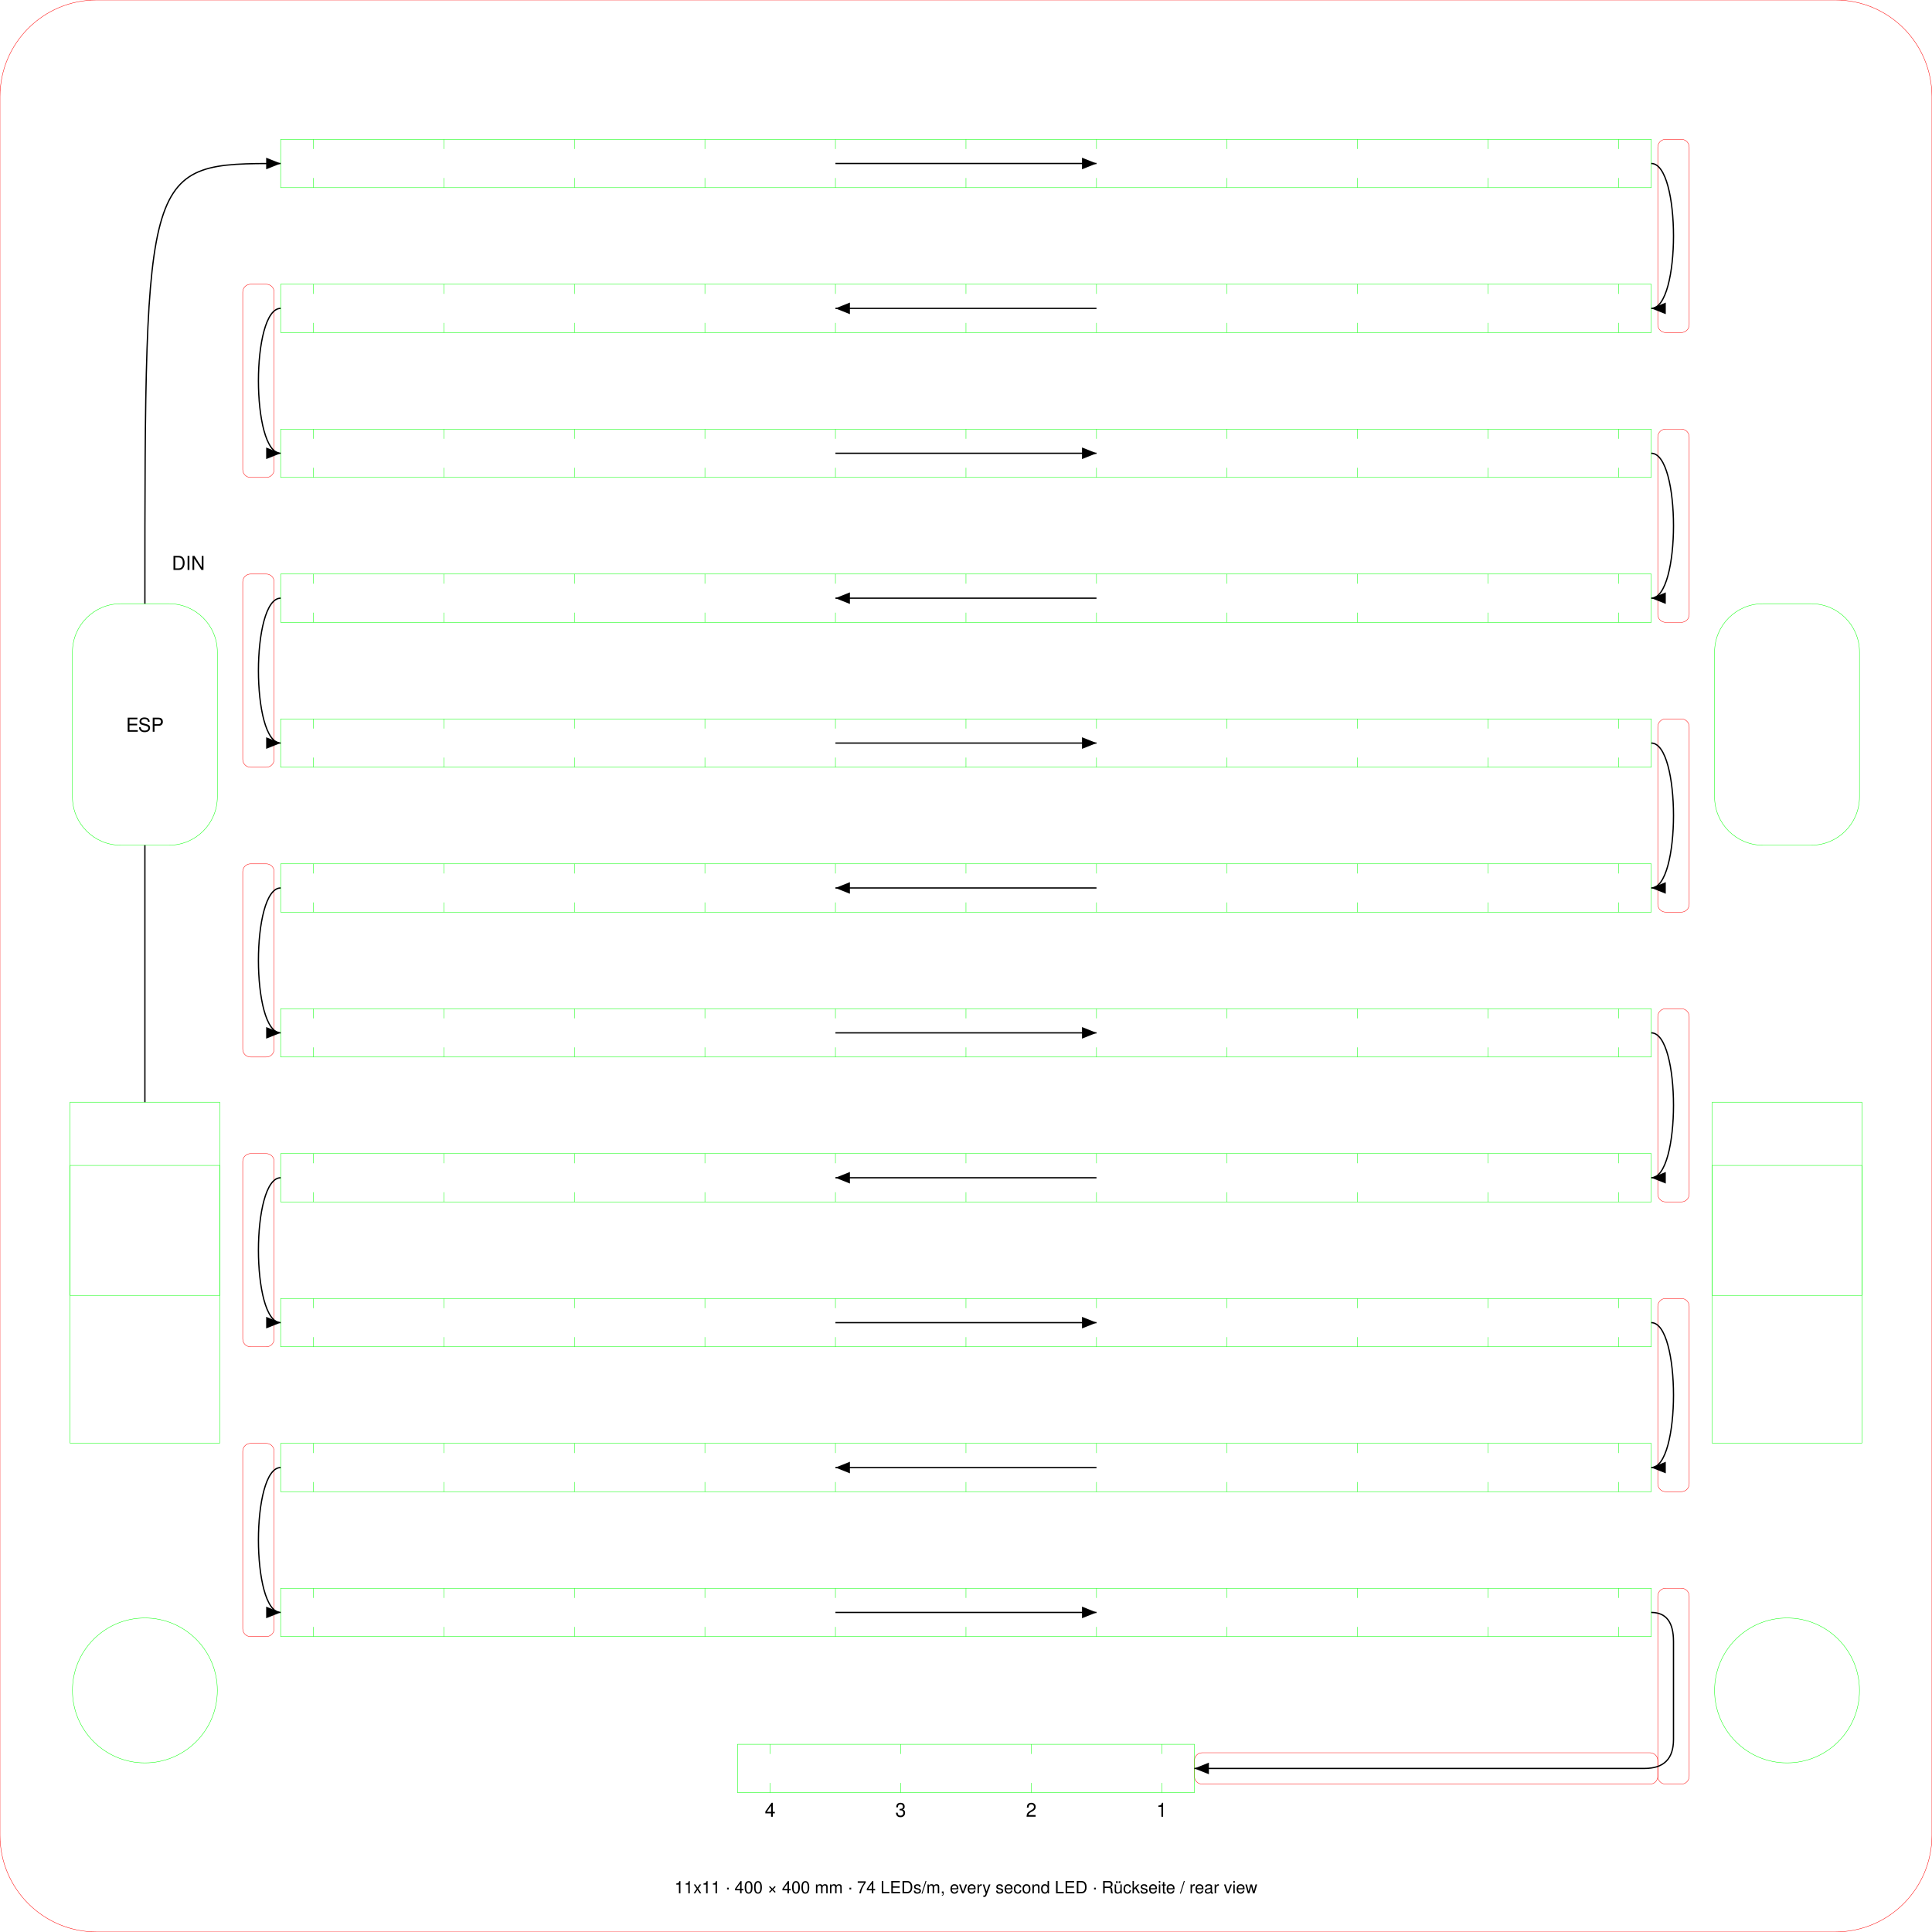
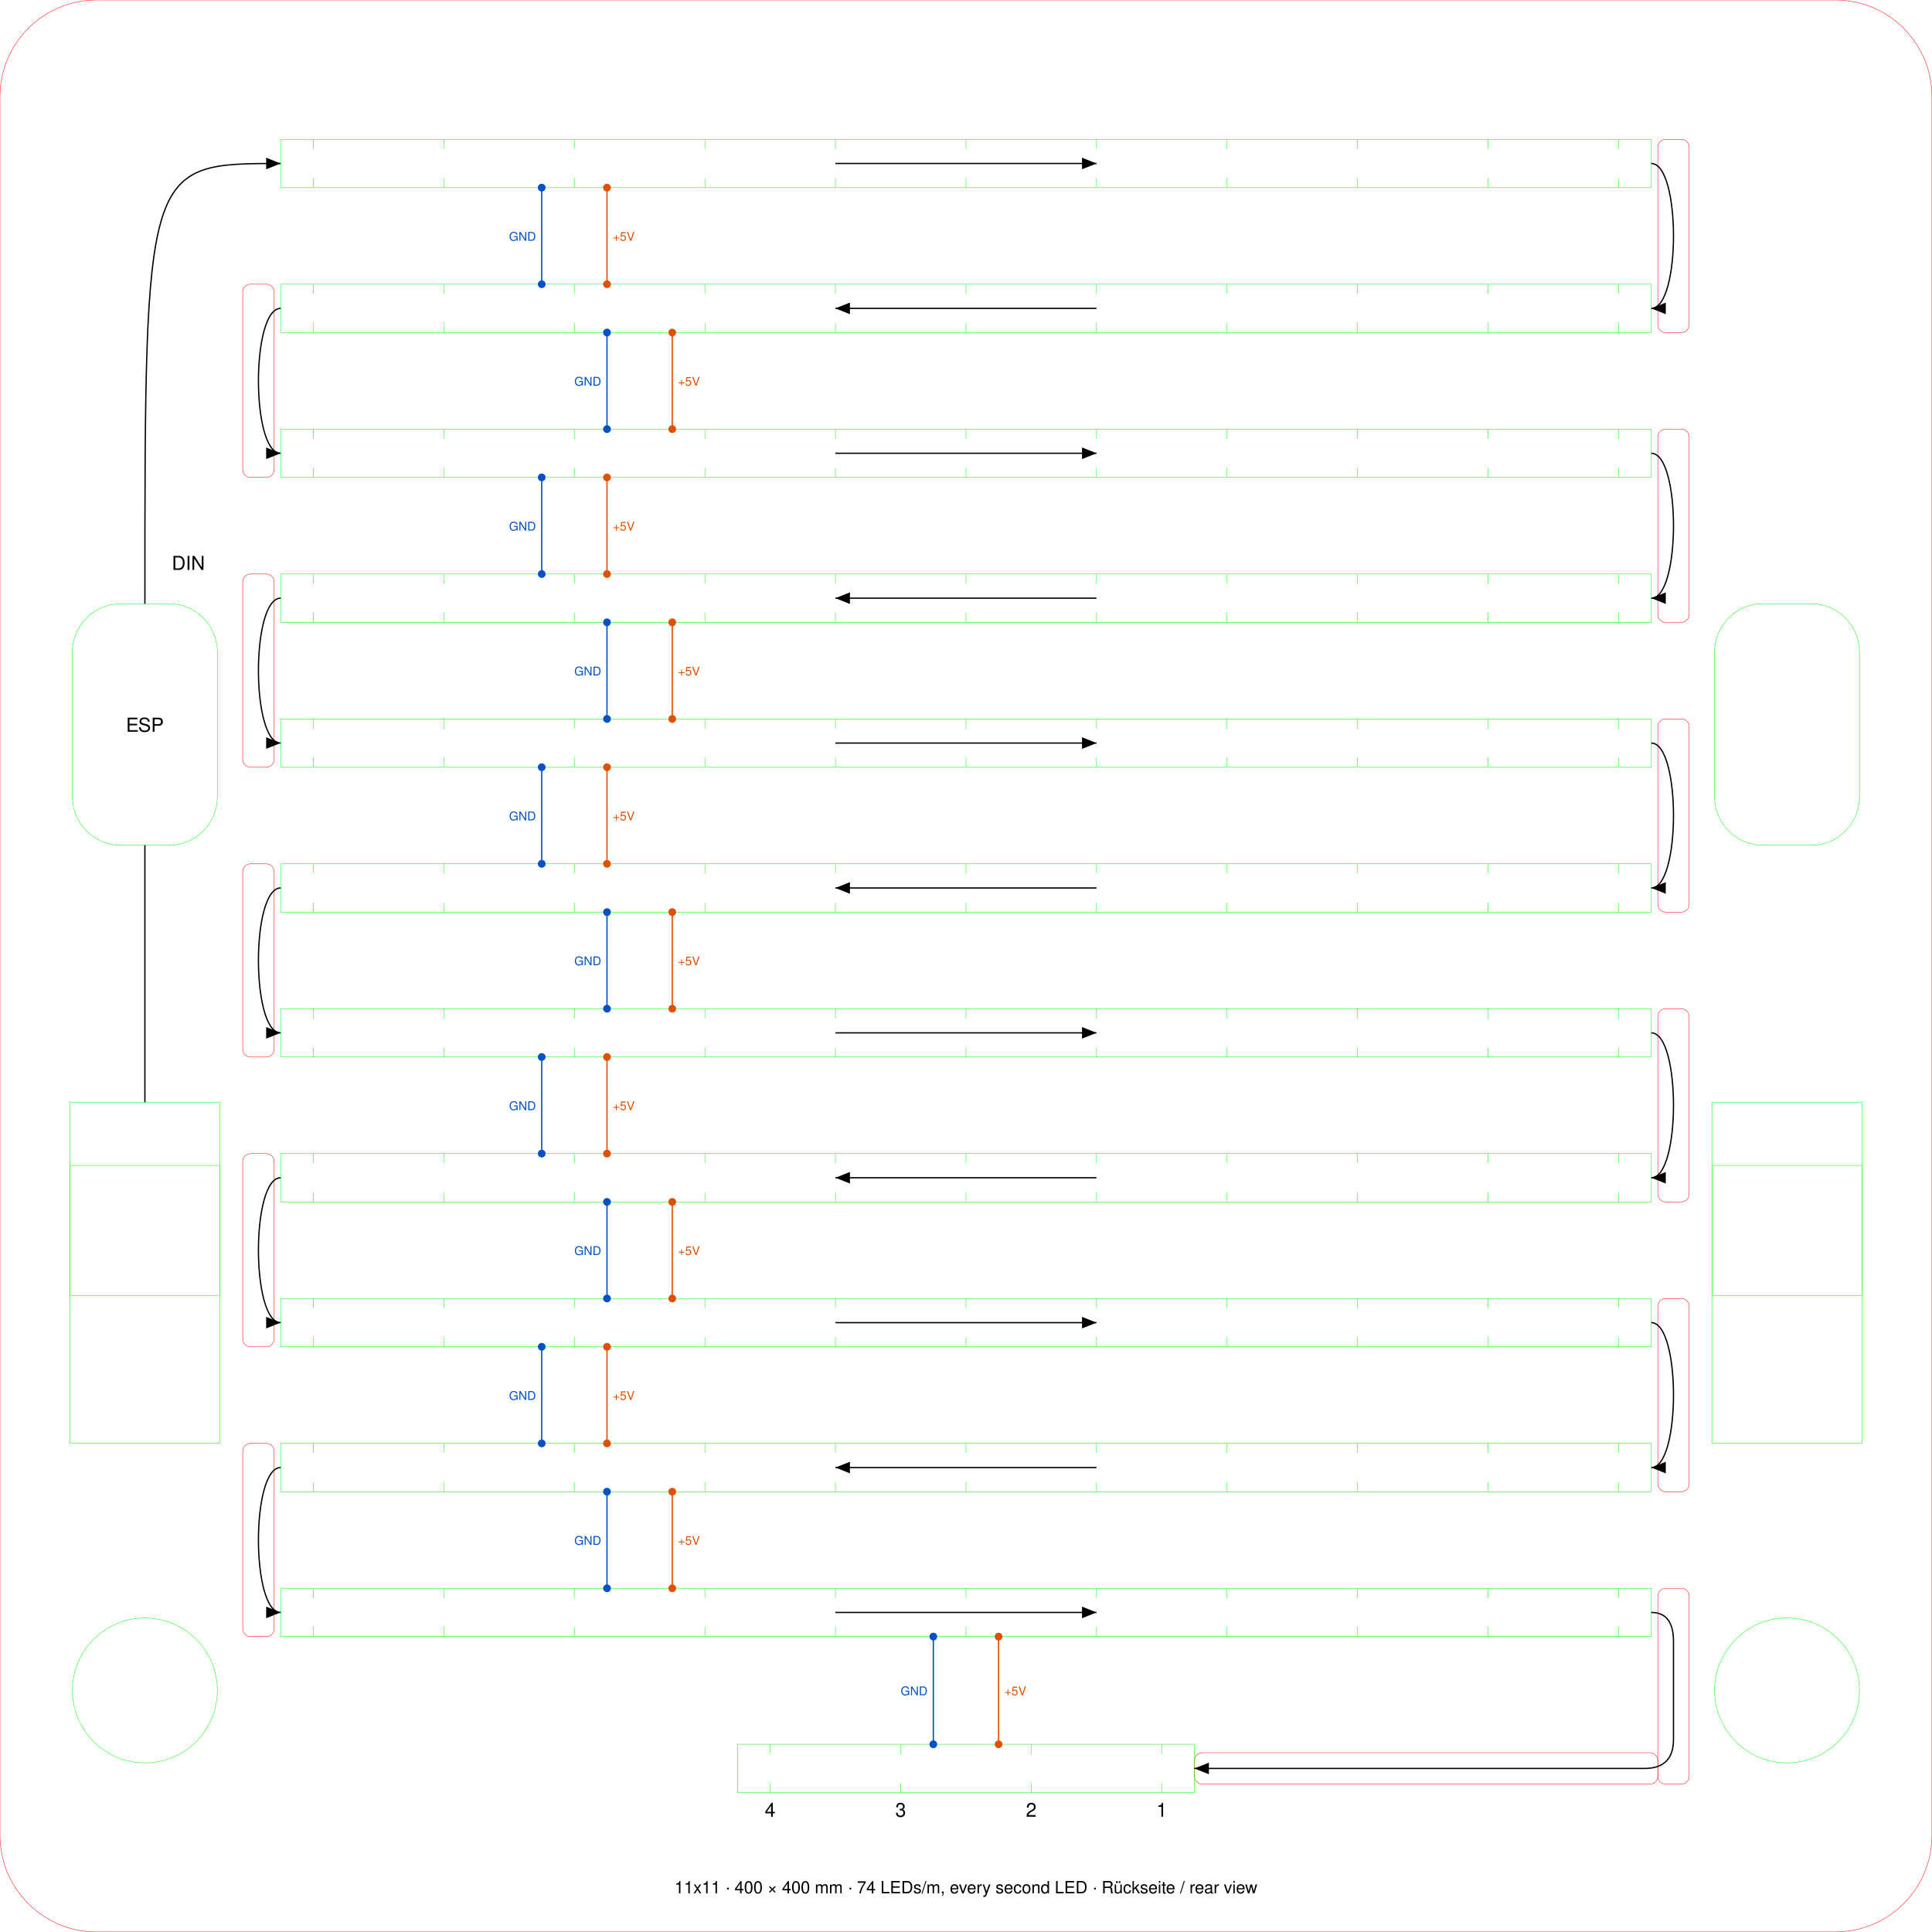
<svg xmlns="http://www.w3.org/2000/svg" version="1.1" width="400mm" height="400mm" viewBox="0 0 1133.9 1133.9">
  <style type="text/css">
	.cut{fill:none;stroke:#FF0000;stroke-width:0.236;}
	.mark{fill:none;stroke:#00FF00;stroke-width:0.236;}
	.arrow{fill:none;stroke:#000000;stroke-width:0.75;}
	.head{fill:#000000;}
	.label{font-family:'Helvetica';font-size:11.3px;text-anchor:middle;}
	.caption{font-family:'Helvetica';font-size:9.9px;text-anchor:middle;}
+ 	.gnd{fill:none;stroke:#0050C8;stroke-width:0.75;}
+ 	.vcc{fill:none;stroke:#E05000;stroke-width:0.75;}
+ 	.gnddot{fill:#0050C8;}
+ 	.vccdot{fill:#E05000;}
+ 	.gndlabel{fill:#0050C8;font-family:'Helvetica';font-size:7.1px;}
+ 	.vcclabel{fill:#E05000;font-family:'Helvetica';font-size:7.1px;}
</style>
  <g id="montage">
    <rect class="cut" x="0.00" y="0.00" width="1133.86" height="1133.86" rx="56.69" />
    <rect class="cut" x="972.97" y="81.78" width="18.43" height="113.39" rx="4.61" />
    <rect class="cut" x="142.46" y="166.82" width="18.43" height="113.39" rx="4.61" />
    <rect class="cut" x="972.97" y="251.86" width="18.43" height="113.39" rx="4.61" />
    <rect class="cut" x="142.46" y="336.90" width="18.43" height="113.39" rx="4.61" />
    <rect class="cut" x="972.97" y="421.94" width="18.43" height="113.39" rx="4.61" />
    <rect class="cut" x="142.46" y="506.98" width="18.43" height="113.39" rx="4.61" />
    <rect class="cut" x="972.97" y="592.02" width="18.43" height="113.39" rx="4.61" />
    <rect class="cut" x="142.46" y="677.06" width="18.43" height="113.39" rx="4.61" />
    <rect class="cut" x="972.97" y="762.09" width="18.43" height="113.39" rx="4.61" />
    <rect class="cut" x="142.46" y="847.13" width="18.43" height="113.39" rx="4.61" />
    <rect class="cut" x="972.97" y="932.17" width="18.43" height="114.94" rx="4.61" />
    <rect class="cut" x="701.00" y="1028.69" width="271.97" height="18.43" rx="4.61" />
    <rect class="mark" x="164.72" y="81.78" width="804.43" height="28.35" rx="0.00" />
    <line class="mark" x1="949.99" y1="81.78" x2="949.99" y2="87.45" />
    <line class="mark" x1="949.99" y1="110.13" x2="949.99" y2="104.46" />
    <line class="mark" x1="873.38" y1="81.78" x2="873.38" y2="87.45" />
    <line class="mark" x1="873.38" y1="110.13" x2="873.38" y2="104.46" />
    <line class="mark" x1="796.77" y1="81.78" x2="796.77" y2="87.45" />
    <line class="mark" x1="796.77" y1="110.13" x2="796.77" y2="104.46" />
    <line class="mark" x1="720.15" y1="81.78" x2="720.15" y2="87.45" />
    <line class="mark" x1="720.15" y1="110.13" x2="720.15" y2="104.46" />
    <line class="mark" x1="643.54" y1="81.78" x2="643.54" y2="87.45" />
    <line class="mark" x1="643.54" y1="110.13" x2="643.54" y2="104.46" />
    <line class="mark" x1="566.93" y1="81.78" x2="566.93" y2="87.45" />
    <line class="mark" x1="566.93" y1="110.13" x2="566.93" y2="104.46" />
    <line class="mark" x1="490.32" y1="81.78" x2="490.32" y2="87.45" />
    <line class="mark" x1="490.32" y1="110.13" x2="490.32" y2="104.46" />
    <line class="mark" x1="413.71" y1="81.78" x2="413.71" y2="87.45" />
    <line class="mark" x1="413.71" y1="110.13" x2="413.71" y2="104.46" />
    <line class="mark" x1="337.09" y1="81.78" x2="337.09" y2="87.45" />
    <line class="mark" x1="337.09" y1="110.13" x2="337.09" y2="104.46" />
    <line class="mark" x1="260.48" y1="81.78" x2="260.48" y2="87.45" />
    <line class="mark" x1="260.48" y1="110.13" x2="260.48" y2="104.46" />
    <line class="mark" x1="183.87" y1="81.78" x2="183.87" y2="87.45" />
    <line class="mark" x1="183.87" y1="110.13" x2="183.87" y2="104.46" />
    <rect class="mark" x="164.72" y="166.82" width="804.43" height="28.35" rx="0.00" />
    <line class="mark" x1="949.99" y1="166.82" x2="949.99" y2="172.49" />
    <line class="mark" x1="949.99" y1="195.17" x2="949.99" y2="189.50" />
    <line class="mark" x1="873.38" y1="166.82" x2="873.38" y2="172.49" />
    <line class="mark" x1="873.38" y1="195.17" x2="873.38" y2="189.50" />
    <line class="mark" x1="796.77" y1="166.82" x2="796.77" y2="172.49" />
    <line class="mark" x1="796.77" y1="195.17" x2="796.77" y2="189.50" />
    <line class="mark" x1="720.15" y1="166.82" x2="720.15" y2="172.49" />
    <line class="mark" x1="720.15" y1="195.17" x2="720.15" y2="189.50" />
    <line class="mark" x1="643.54" y1="166.82" x2="643.54" y2="172.49" />
    <line class="mark" x1="643.54" y1="195.17" x2="643.54" y2="189.50" />
    <line class="mark" x1="566.93" y1="166.82" x2="566.93" y2="172.49" />
    <line class="mark" x1="566.93" y1="195.17" x2="566.93" y2="189.50" />
    <line class="mark" x1="490.32" y1="166.82" x2="490.32" y2="172.49" />
    <line class="mark" x1="490.32" y1="195.17" x2="490.32" y2="189.50" />
    <line class="mark" x1="413.71" y1="166.82" x2="413.71" y2="172.49" />
    <line class="mark" x1="413.71" y1="195.17" x2="413.71" y2="189.50" />
    <line class="mark" x1="337.09" y1="166.82" x2="337.09" y2="172.49" />
    <line class="mark" x1="337.09" y1="195.17" x2="337.09" y2="189.50" />
    <line class="mark" x1="260.48" y1="166.82" x2="260.48" y2="172.49" />
    <line class="mark" x1="260.48" y1="195.17" x2="260.48" y2="189.50" />
    <line class="mark" x1="183.87" y1="166.82" x2="183.87" y2="172.49" />
    <line class="mark" x1="183.87" y1="195.17" x2="183.87" y2="189.50" />
    <rect class="mark" x="164.72" y="251.86" width="804.43" height="28.35" rx="0.00" />
    <line class="mark" x1="949.99" y1="251.86" x2="949.99" y2="257.53" />
    <line class="mark" x1="949.99" y1="280.20" x2="949.99" y2="274.54" />
    <line class="mark" x1="873.38" y1="251.86" x2="873.38" y2="257.53" />
    <line class="mark" x1="873.38" y1="280.20" x2="873.38" y2="274.54" />
    <line class="mark" x1="796.77" y1="251.86" x2="796.77" y2="257.53" />
    <line class="mark" x1="796.77" y1="280.20" x2="796.77" y2="274.54" />
    <line class="mark" x1="720.15" y1="251.86" x2="720.15" y2="257.53" />
    <line class="mark" x1="720.15" y1="280.20" x2="720.15" y2="274.54" />
    <line class="mark" x1="643.54" y1="251.86" x2="643.54" y2="257.53" />
    <line class="mark" x1="643.54" y1="280.20" x2="643.54" y2="274.54" />
    <line class="mark" x1="566.93" y1="251.86" x2="566.93" y2="257.53" />
    <line class="mark" x1="566.93" y1="280.20" x2="566.93" y2="274.54" />
    <line class="mark" x1="490.32" y1="251.86" x2="490.32" y2="257.53" />
    <line class="mark" x1="490.32" y1="280.20" x2="490.32" y2="274.54" />
    <line class="mark" x1="413.71" y1="251.86" x2="413.71" y2="257.53" />
    <line class="mark" x1="413.71" y1="280.20" x2="413.71" y2="274.54" />
    <line class="mark" x1="337.09" y1="251.86" x2="337.09" y2="257.53" />
    <line class="mark" x1="337.09" y1="280.20" x2="337.09" y2="274.54" />
    <line class="mark" x1="260.48" y1="251.86" x2="260.48" y2="257.53" />
    <line class="mark" x1="260.48" y1="280.20" x2="260.48" y2="274.54" />
    <line class="mark" x1="183.87" y1="251.86" x2="183.87" y2="257.53" />
    <line class="mark" x1="183.87" y1="280.20" x2="183.87" y2="274.54" />
    <rect class="mark" x="164.72" y="336.90" width="804.43" height="28.35" rx="0.00" />
    <line class="mark" x1="949.99" y1="336.90" x2="949.99" y2="342.57" />
    <line class="mark" x1="949.99" y1="365.24" x2="949.99" y2="359.57" />
    <line class="mark" x1="873.38" y1="336.90" x2="873.38" y2="342.57" />
    <line class="mark" x1="873.38" y1="365.24" x2="873.38" y2="359.57" />
    <line class="mark" x1="796.77" y1="336.90" x2="796.77" y2="342.57" />
    <line class="mark" x1="796.77" y1="365.24" x2="796.77" y2="359.57" />
    <line class="mark" x1="720.15" y1="336.90" x2="720.15" y2="342.57" />
    <line class="mark" x1="720.15" y1="365.24" x2="720.15" y2="359.57" />
    <line class="mark" x1="643.54" y1="336.90" x2="643.54" y2="342.57" />
    <line class="mark" x1="643.54" y1="365.24" x2="643.54" y2="359.57" />
    <line class="mark" x1="566.93" y1="336.90" x2="566.93" y2="342.57" />
    <line class="mark" x1="566.93" y1="365.24" x2="566.93" y2="359.57" />
    <line class="mark" x1="490.32" y1="336.90" x2="490.32" y2="342.57" />
    <line class="mark" x1="490.32" y1="365.24" x2="490.32" y2="359.57" />
    <line class="mark" x1="413.71" y1="336.90" x2="413.71" y2="342.57" />
    <line class="mark" x1="413.71" y1="365.24" x2="413.71" y2="359.57" />
    <line class="mark" x1="337.09" y1="336.90" x2="337.09" y2="342.57" />
    <line class="mark" x1="337.09" y1="365.24" x2="337.09" y2="359.57" />
    <line class="mark" x1="260.48" y1="336.90" x2="260.48" y2="342.57" />
    <line class="mark" x1="260.48" y1="365.24" x2="260.48" y2="359.57" />
    <line class="mark" x1="183.87" y1="336.90" x2="183.87" y2="342.57" />
    <line class="mark" x1="183.87" y1="365.24" x2="183.87" y2="359.57" />
    <rect class="mark" x="164.72" y="421.94" width="804.43" height="28.35" rx="0.00" />
    <line class="mark" x1="949.99" y1="421.94" x2="949.99" y2="427.61" />
    <line class="mark" x1="949.99" y1="450.28" x2="949.99" y2="444.61" />
    <line class="mark" x1="873.38" y1="421.94" x2="873.38" y2="427.61" />
    <line class="mark" x1="873.38" y1="450.28" x2="873.38" y2="444.61" />
    <line class="mark" x1="796.77" y1="421.94" x2="796.77" y2="427.61" />
    <line class="mark" x1="796.77" y1="450.28" x2="796.77" y2="444.61" />
    <line class="mark" x1="720.15" y1="421.94" x2="720.15" y2="427.61" />
    <line class="mark" x1="720.15" y1="450.28" x2="720.15" y2="444.61" />
    <line class="mark" x1="643.54" y1="421.94" x2="643.54" y2="427.61" />
    <line class="mark" x1="643.54" y1="450.28" x2="643.54" y2="444.61" />
    <line class="mark" x1="566.93" y1="421.94" x2="566.93" y2="427.61" />
    <line class="mark" x1="566.93" y1="450.28" x2="566.93" y2="444.61" />
    <line class="mark" x1="490.32" y1="421.94" x2="490.32" y2="427.61" />
    <line class="mark" x1="490.32" y1="450.28" x2="490.32" y2="444.61" />
    <line class="mark" x1="413.71" y1="421.94" x2="413.71" y2="427.61" />
    <line class="mark" x1="413.71" y1="450.28" x2="413.71" y2="444.61" />
    <line class="mark" x1="337.09" y1="421.94" x2="337.09" y2="427.61" />
    <line class="mark" x1="337.09" y1="450.28" x2="337.09" y2="444.61" />
    <line class="mark" x1="260.48" y1="421.94" x2="260.48" y2="427.61" />
    <line class="mark" x1="260.48" y1="450.28" x2="260.48" y2="444.61" />
    <line class="mark" x1="183.87" y1="421.94" x2="183.87" y2="427.61" />
    <line class="mark" x1="183.87" y1="450.28" x2="183.87" y2="444.61" />
    <rect class="mark" x="164.72" y="506.98" width="804.43" height="28.35" rx="0.00" />
    <line class="mark" x1="949.99" y1="506.98" x2="949.99" y2="512.65" />
    <line class="mark" x1="949.99" y1="535.32" x2="949.99" y2="529.65" />
    <line class="mark" x1="873.38" y1="506.98" x2="873.38" y2="512.65" />
    <line class="mark" x1="873.38" y1="535.32" x2="873.38" y2="529.65" />
    <line class="mark" x1="796.77" y1="506.98" x2="796.77" y2="512.65" />
    <line class="mark" x1="796.77" y1="535.32" x2="796.77" y2="529.65" />
    <line class="mark" x1="720.15" y1="506.98" x2="720.15" y2="512.65" />
    <line class="mark" x1="720.15" y1="535.32" x2="720.15" y2="529.65" />
    <line class="mark" x1="643.54" y1="506.98" x2="643.54" y2="512.65" />
    <line class="mark" x1="643.54" y1="535.32" x2="643.54" y2="529.65" />
    <line class="mark" x1="566.93" y1="506.98" x2="566.93" y2="512.65" />
    <line class="mark" x1="566.93" y1="535.32" x2="566.93" y2="529.65" />
    <line class="mark" x1="490.32" y1="506.98" x2="490.32" y2="512.65" />
    <line class="mark" x1="490.32" y1="535.32" x2="490.32" y2="529.65" />
    <line class="mark" x1="413.71" y1="506.98" x2="413.71" y2="512.65" />
    <line class="mark" x1="413.71" y1="535.32" x2="413.71" y2="529.65" />
    <line class="mark" x1="337.09" y1="506.98" x2="337.09" y2="512.65" />
    <line class="mark" x1="337.09" y1="535.32" x2="337.09" y2="529.65" />
    <line class="mark" x1="260.48" y1="506.98" x2="260.48" y2="512.65" />
    <line class="mark" x1="260.48" y1="535.32" x2="260.48" y2="529.65" />
    <line class="mark" x1="183.87" y1="506.98" x2="183.87" y2="512.65" />
    <line class="mark" x1="183.87" y1="535.32" x2="183.87" y2="529.65" />
    <rect class="mark" x="164.72" y="592.02" width="804.43" height="28.35" rx="0.00" />
    <line class="mark" x1="949.99" y1="592.02" x2="949.99" y2="597.69" />
    <line class="mark" x1="949.99" y1="620.36" x2="949.99" y2="614.69" />
    <line class="mark" x1="873.38" y1="592.02" x2="873.38" y2="597.69" />
    <line class="mark" x1="873.38" y1="620.36" x2="873.38" y2="614.69" />
    <line class="mark" x1="796.77" y1="592.02" x2="796.77" y2="597.69" />
    <line class="mark" x1="796.77" y1="620.36" x2="796.77" y2="614.69" />
    <line class="mark" x1="720.15" y1="592.02" x2="720.15" y2="597.69" />
    <line class="mark" x1="720.15" y1="620.36" x2="720.15" y2="614.69" />
    <line class="mark" x1="643.54" y1="592.02" x2="643.54" y2="597.69" />
    <line class="mark" x1="643.54" y1="620.36" x2="643.54" y2="614.69" />
    <line class="mark" x1="566.93" y1="592.02" x2="566.93" y2="597.69" />
    <line class="mark" x1="566.93" y1="620.36" x2="566.93" y2="614.69" />
    <line class="mark" x1="490.32" y1="592.02" x2="490.32" y2="597.69" />
    <line class="mark" x1="490.32" y1="620.36" x2="490.32" y2="614.69" />
    <line class="mark" x1="413.71" y1="592.02" x2="413.71" y2="597.69" />
    <line class="mark" x1="413.71" y1="620.36" x2="413.71" y2="614.69" />
    <line class="mark" x1="337.09" y1="592.02" x2="337.09" y2="597.69" />
    <line class="mark" x1="337.09" y1="620.36" x2="337.09" y2="614.69" />
    <line class="mark" x1="260.48" y1="592.02" x2="260.48" y2="597.69" />
    <line class="mark" x1="260.48" y1="620.36" x2="260.48" y2="614.69" />
    <line class="mark" x1="183.87" y1="592.02" x2="183.87" y2="597.69" />
    <line class="mark" x1="183.87" y1="620.36" x2="183.87" y2="614.69" />
    <rect class="mark" x="164.72" y="677.06" width="804.43" height="28.35" rx="0.00" />
    <line class="mark" x1="949.99" y1="677.06" x2="949.99" y2="682.72" />
    <line class="mark" x1="949.99" y1="705.40" x2="949.99" y2="699.73" />
    <line class="mark" x1="873.38" y1="677.06" x2="873.38" y2="682.72" />
    <line class="mark" x1="873.38" y1="705.40" x2="873.38" y2="699.73" />
    <line class="mark" x1="796.77" y1="677.06" x2="796.77" y2="682.72" />
    <line class="mark" x1="796.77" y1="705.40" x2="796.77" y2="699.73" />
    <line class="mark" x1="720.15" y1="677.06" x2="720.15" y2="682.72" />
    <line class="mark" x1="720.15" y1="705.40" x2="720.15" y2="699.73" />
    <line class="mark" x1="643.54" y1="677.06" x2="643.54" y2="682.72" />
    <line class="mark" x1="643.54" y1="705.40" x2="643.54" y2="699.73" />
    <line class="mark" x1="566.93" y1="677.06" x2="566.93" y2="682.72" />
    <line class="mark" x1="566.93" y1="705.40" x2="566.93" y2="699.73" />
    <line class="mark" x1="490.32" y1="677.06" x2="490.32" y2="682.72" />
    <line class="mark" x1="490.32" y1="705.40" x2="490.32" y2="699.73" />
    <line class="mark" x1="413.71" y1="677.06" x2="413.71" y2="682.72" />
    <line class="mark" x1="413.71" y1="705.40" x2="413.71" y2="699.73" />
    <line class="mark" x1="337.09" y1="677.06" x2="337.09" y2="682.72" />
    <line class="mark" x1="337.09" y1="705.40" x2="337.09" y2="699.73" />
    <line class="mark" x1="260.48" y1="677.06" x2="260.48" y2="682.72" />
    <line class="mark" x1="260.48" y1="705.40" x2="260.48" y2="699.73" />
    <line class="mark" x1="183.87" y1="677.06" x2="183.87" y2="682.72" />
    <line class="mark" x1="183.87" y1="705.40" x2="183.87" y2="699.73" />
    <rect class="mark" x="164.72" y="762.09" width="804.43" height="28.35" rx="0.00" />
    <line class="mark" x1="949.99" y1="762.09" x2="949.99" y2="767.76" />
    <line class="mark" x1="949.99" y1="790.44" x2="949.99" y2="784.77" />
    <line class="mark" x1="873.38" y1="762.09" x2="873.38" y2="767.76" />
    <line class="mark" x1="873.38" y1="790.44" x2="873.38" y2="784.77" />
    <line class="mark" x1="796.77" y1="762.09" x2="796.77" y2="767.76" />
    <line class="mark" x1="796.77" y1="790.44" x2="796.77" y2="784.77" />
    <line class="mark" x1="720.15" y1="762.09" x2="720.15" y2="767.76" />
    <line class="mark" x1="720.15" y1="790.44" x2="720.15" y2="784.77" />
    <line class="mark" x1="643.54" y1="762.09" x2="643.54" y2="767.76" />
    <line class="mark" x1="643.54" y1="790.44" x2="643.54" y2="784.77" />
    <line class="mark" x1="566.93" y1="762.09" x2="566.93" y2="767.76" />
    <line class="mark" x1="566.93" y1="790.44" x2="566.93" y2="784.77" />
    <line class="mark" x1="490.32" y1="762.09" x2="490.32" y2="767.76" />
    <line class="mark" x1="490.32" y1="790.44" x2="490.32" y2="784.77" />
    <line class="mark" x1="413.71" y1="762.09" x2="413.71" y2="767.76" />
    <line class="mark" x1="413.71" y1="790.44" x2="413.71" y2="784.77" />
    <line class="mark" x1="337.09" y1="762.09" x2="337.09" y2="767.76" />
    <line class="mark" x1="337.09" y1="790.44" x2="337.09" y2="784.77" />
    <line class="mark" x1="260.48" y1="762.09" x2="260.48" y2="767.76" />
    <line class="mark" x1="260.48" y1="790.44" x2="260.48" y2="784.77" />
    <line class="mark" x1="183.87" y1="762.09" x2="183.87" y2="767.76" />
    <line class="mark" x1="183.87" y1="790.44" x2="183.87" y2="784.77" />
    <rect class="mark" x="164.72" y="847.13" width="804.43" height="28.35" rx="0.00" />
    <line class="mark" x1="949.99" y1="847.13" x2="949.99" y2="852.80" />
    <line class="mark" x1="949.99" y1="875.48" x2="949.99" y2="869.81" />
    <line class="mark" x1="873.38" y1="847.13" x2="873.38" y2="852.80" />
    <line class="mark" x1="873.38" y1="875.48" x2="873.38" y2="869.81" />
    <line class="mark" x1="796.77" y1="847.13" x2="796.77" y2="852.80" />
    <line class="mark" x1="796.77" y1="875.48" x2="796.77" y2="869.81" />
    <line class="mark" x1="720.15" y1="847.13" x2="720.15" y2="852.80" />
    <line class="mark" x1="720.15" y1="875.48" x2="720.15" y2="869.81" />
    <line class="mark" x1="643.54" y1="847.13" x2="643.54" y2="852.80" />
    <line class="mark" x1="643.54" y1="875.48" x2="643.54" y2="869.81" />
    <line class="mark" x1="566.93" y1="847.13" x2="566.93" y2="852.80" />
    <line class="mark" x1="566.93" y1="875.48" x2="566.93" y2="869.81" />
    <line class="mark" x1="490.32" y1="847.13" x2="490.32" y2="852.80" />
    <line class="mark" x1="490.32" y1="875.48" x2="490.32" y2="869.81" />
    <line class="mark" x1="413.71" y1="847.13" x2="413.71" y2="852.80" />
    <line class="mark" x1="413.71" y1="875.48" x2="413.71" y2="869.81" />
    <line class="mark" x1="337.09" y1="847.13" x2="337.09" y2="852.80" />
    <line class="mark" x1="337.09" y1="875.48" x2="337.09" y2="869.81" />
    <line class="mark" x1="260.48" y1="847.13" x2="260.48" y2="852.80" />
    <line class="mark" x1="260.48" y1="875.48" x2="260.48" y2="869.81" />
    <line class="mark" x1="183.87" y1="847.13" x2="183.87" y2="852.80" />
    <line class="mark" x1="183.87" y1="875.48" x2="183.87" y2="869.81" />
    <rect class="mark" x="164.72" y="932.17" width="804.43" height="28.35" rx="0.00" />
    <line class="mark" x1="949.99" y1="932.17" x2="949.99" y2="937.84" />
    <line class="mark" x1="949.99" y1="960.52" x2="949.99" y2="954.85" />
    <line class="mark" x1="873.38" y1="932.17" x2="873.38" y2="937.84" />
    <line class="mark" x1="873.38" y1="960.52" x2="873.38" y2="954.85" />
    <line class="mark" x1="796.77" y1="932.17" x2="796.77" y2="937.84" />
    <line class="mark" x1="796.77" y1="960.52" x2="796.77" y2="954.85" />
    <line class="mark" x1="720.15" y1="932.17" x2="720.15" y2="937.84" />
    <line class="mark" x1="720.15" y1="960.52" x2="720.15" y2="954.85" />
    <line class="mark" x1="643.54" y1="932.17" x2="643.54" y2="937.84" />
    <line class="mark" x1="643.54" y1="960.52" x2="643.54" y2="954.85" />
    <line class="mark" x1="566.93" y1="932.17" x2="566.93" y2="937.84" />
    <line class="mark" x1="566.93" y1="960.52" x2="566.93" y2="954.85" />
    <line class="mark" x1="490.32" y1="932.17" x2="490.32" y2="937.84" />
    <line class="mark" x1="490.32" y1="960.52" x2="490.32" y2="954.85" />
    <line class="mark" x1="413.71" y1="932.17" x2="413.71" y2="937.84" />
    <line class="mark" x1="413.71" y1="960.52" x2="413.71" y2="954.85" />
    <line class="mark" x1="337.09" y1="932.17" x2="337.09" y2="937.84" />
    <line class="mark" x1="337.09" y1="960.52" x2="337.09" y2="954.85" />
    <line class="mark" x1="260.48" y1="932.17" x2="260.48" y2="937.84" />
    <line class="mark" x1="260.48" y1="960.52" x2="260.48" y2="954.85" />
    <line class="mark" x1="183.87" y1="932.17" x2="183.87" y2="937.84" />
    <line class="mark" x1="183.87" y1="960.52" x2="183.87" y2="954.85" />
    <rect class="mark" x="432.86" y="1023.73" width="268.14" height="28.35" rx="0.00" />
    <line class="mark" x1="681.85" y1="1023.73" x2="681.85" y2="1029.40" />
    <line class="mark" x1="681.85" y1="1052.08" x2="681.85" y2="1046.41" />
    <line class="mark" x1="605.24" y1="1023.73" x2="605.24" y2="1029.40" />
    <line class="mark" x1="605.24" y1="1052.08" x2="605.24" y2="1046.41" />
    <line class="mark" x1="528.62" y1="1023.73" x2="528.62" y2="1029.40" />
    <line class="mark" x1="528.62" y1="1052.08" x2="528.62" y2="1046.41" />
    <line class="mark" x1="452.01" y1="1023.73" x2="452.01" y2="1029.40" />
    <line class="mark" x1="452.01" y1="1052.08" x2="452.01" y2="1046.41" />
    <rect class="mark" x="1006.30" y="354.33" width="85.04" height="141.73" rx="28.35" />
    <rect class="mark" x="1004.88" y="646.87" width="87.87" height="113.39" rx="0.00" />
    <rect class="mark" x="1004.88" y="684.00" width="87.87" height="162.99" rx="0.00" />
    <circle class="mark" cx="1048.82" cy="992.13" r="42.52" />
    <rect class="mark" x="42.52" y="354.33" width="85.04" height="141.73" rx="28.35" />
    <rect class="mark" x="41.10" y="646.87" width="87.87" height="113.39" rx="0.00" />
    <rect class="mark" x="41.10" y="684.00" width="87.87" height="162.99" rx="0.00" />
    <circle class="mark" cx="85.04" cy="992.13" r="42.52" />
  </g>
  <g id="direction">
    <path class="arrow" d="M85.04,354.33 C85.04,95.95 85.04,95.95 164.72,95.95" />
    <polygon class="head" points="164.72,95.95 156.21,99.35 156.21,92.55" />
    <text class="label" x="110.55" y="334.49">DIN</text>
    <line class="arrow" x1="490.32" y1="95.95" x2="643.54" y2="95.95" />
    <polygon class="head" points="643.54,95.95 635.04,99.35 635.04,92.55" />
    <line class="arrow" x1="643.54" y1="180.99" x2="490.32" y2="180.99" />
    <polygon class="head" points="490.32,180.99 498.82,177.59 498.82,184.39" />
    <line class="arrow" x1="490.32" y1="266.03" x2="643.54" y2="266.03" />
    <polygon class="head" points="643.54,266.03 635.04,269.43 635.04,262.63" />
    <line class="arrow" x1="643.54" y1="351.07" x2="490.32" y2="351.07" />
    <polygon class="head" points="490.32,351.07 498.82,347.67 498.82,354.47" />
    <line class="arrow" x1="490.32" y1="436.11" x2="643.54" y2="436.11" />
    <polygon class="head" points="643.54,436.11 635.04,439.51 635.04,432.71" />
    <line class="arrow" x1="643.54" y1="521.15" x2="490.32" y2="521.15" />
    <polygon class="head" points="490.32,521.15 498.82,517.75 498.82,524.55" />
    <line class="arrow" x1="490.32" y1="606.19" x2="643.54" y2="606.19" />
    <polygon class="head" points="643.54,606.19 635.04,609.59 635.04,602.79" />
    <line class="arrow" x1="643.54" y1="691.23" x2="490.32" y2="691.23" />
    <polygon class="head" points="490.32,691.23 498.82,687.83 498.82,694.63" />
    <line class="arrow" x1="490.32" y1="776.27" x2="643.54" y2="776.27" />
    <polygon class="head" points="643.54,776.27 635.04,779.67 635.04,772.87" />
    <line class="arrow" x1="643.54" y1="861.31" x2="490.32" y2="861.31" />
    <polygon class="head" points="490.32,861.31 498.82,857.91 498.82,864.71" />
    <line class="arrow" x1="490.32" y1="946.35" x2="643.54" y2="946.35" />
    <polygon class="head" points="643.54,946.35 635.04,949.75 635.04,942.94" />
    <path class="arrow" d="M969.14,95.95 C986.53,95.95 986.53,180.99 969.14,180.99" />
    <polygon class="head" points="969.14,180.99 977.65,177.59 977.65,184.39" />
    <path class="arrow" d="M164.72,180.99 C147.33,180.99 147.33,266.03 164.72,266.03" />
    <polygon class="head" points="164.72,266.03 156.21,269.43 156.21,262.63" />
    <path class="arrow" d="M969.14,266.03 C986.53,266.03 986.53,351.07 969.14,351.07" />
    <polygon class="head" points="969.14,351.07 977.65,347.67 977.65,354.47" />
    <path class="arrow" d="M164.72,351.07 C147.33,351.07 147.33,436.11 164.72,436.11" />
    <polygon class="head" points="164.72,436.11 156.21,439.51 156.21,432.71" />
    <path class="arrow" d="M969.14,436.11 C986.53,436.11 986.53,521.15 969.14,521.15" />
    <polygon class="head" points="969.14,521.15 977.65,517.75 977.65,524.55" />
    <path class="arrow" d="M164.72,521.15 C147.33,521.15 147.33,606.19 164.72,606.19" />
    <polygon class="head" points="164.72,606.19 156.21,609.59 156.21,602.79" />
    <path class="arrow" d="M969.14,606.19 C986.53,606.19 986.53,691.23 969.14,691.23" />
    <polygon class="head" points="969.14,691.23 977.65,687.83 977.65,694.63" />
    <path class="arrow" d="M164.72,691.23 C147.33,691.23 147.33,776.27 164.72,776.27" />
    <polygon class="head" points="164.72,776.27 156.21,779.67 156.21,772.87" />
    <path class="arrow" d="M969.14,776.27 C986.53,776.27 986.53,861.31 969.14,861.31" />
    <polygon class="head" points="969.14,861.31 977.65,857.91 977.65,864.71" />
    <path class="arrow" d="M164.72,861.31 C147.33,861.31 147.33,946.35 164.72,946.35" />
    <polygon class="head" points="164.72,946.35 156.21,949.75 156.21,942.94" />
    <path class="arrow" d="M969.14,946.35 Q982.18,946.35 982.18,963.35 L982.18,1020.90 Q982.18,1037.91 965.17,1037.91 L701.00,1037.91" />
    <polygon class="head" points="701.00,1037.91 709.50,1034.50 709.50,1041.31" />
    <text class="label" x="681.85" y="1066.25">1</text>
    <text class="label" x="605.24" y="1066.25">2</text>
    <text class="label" x="528.62" y="1066.25">3</text>
    <text class="label" x="452.01" y="1066.25">4</text>
    <text class="label" x="85.04" y="429.45">ESP</text>
    <line class="arrow" x1="85.04" y1="496.06" x2="85.04" y2="646.87" />
    <text class="caption" x="566.93" y="1111.18">11x11 · 400 × 400 mm · 74 LEDs/m, every second LED · Rückseite / rear view</text>
  </g>
+   <g id="power">
+     <line class="gnd" x1="317.94" y1="110.13" x2="317.94" y2="166.82" />
+     <circle class="gnddot" cx="317.94" cy="110.13" r="2.27" />
+     <circle class="gnddot" cx="317.94" cy="166.82" r="2.27" />
+     <text class="gndlabel" x="314.54" y="141.31" text-anchor="end">GND</text>
+     <line class="vcc" x1="356.25" y1="110.13" x2="356.25" y2="166.82" />
+     <circle class="vccdot" cx="356.25" cy="110.13" r="2.27" />
+     <circle class="vccdot" cx="356.25" cy="166.82" r="2.27" />
+     <text class="vcclabel" x="359.65" y="141.31" text-anchor="start">+5V</text>
+     <line class="gnd" x1="356.25" y1="195.17" x2="356.25" y2="251.86" />
+     <circle class="gnddot" cx="356.25" cy="195.17" r="2.27" />
+     <circle class="gnddot" cx="356.25" cy="251.86" r="2.27" />
+     <text class="gndlabel" x="352.84" y="226.35" text-anchor="end">GND</text>
+     <line class="vcc" x1="394.55" y1="195.17" x2="394.55" y2="251.86" />
+     <circle class="vccdot" cx="394.55" cy="195.17" r="2.27" />
+     <circle class="vccdot" cx="394.55" cy="251.86" r="2.27" />
+     <text class="vcclabel" x="397.95" y="226.35" text-anchor="start">+5V</text>
+     <line class="gnd" x1="317.94" y1="280.20" x2="317.94" y2="336.90" />
+     <circle class="gnddot" cx="317.94" cy="280.20" r="2.27" />
+     <circle class="gnddot" cx="317.94" cy="336.90" r="2.27" />
+     <text class="gndlabel" x="314.54" y="311.39" text-anchor="end">GND</text>
+     <line class="vcc" x1="356.25" y1="280.20" x2="356.25" y2="336.90" />
+     <circle class="vccdot" cx="356.25" cy="280.20" r="2.27" />
+     <circle class="vccdot" cx="356.25" cy="336.90" r="2.27" />
+     <text class="vcclabel" x="359.65" y="311.39" text-anchor="start">+5V</text>
+     <line class="gnd" x1="356.25" y1="365.24" x2="356.25" y2="421.94" />
+     <circle class="gnddot" cx="356.25" cy="365.24" r="2.27" />
+     <circle class="gnddot" cx="356.25" cy="421.94" r="2.27" />
+     <text class="gndlabel" x="352.84" y="396.43" text-anchor="end">GND</text>
+     <line class="vcc" x1="394.55" y1="365.24" x2="394.55" y2="421.94" />
+     <circle class="vccdot" cx="394.55" cy="365.24" r="2.27" />
+     <circle class="vccdot" cx="394.55" cy="421.94" r="2.27" />
+     <text class="vcclabel" x="397.95" y="396.43" text-anchor="start">+5V</text>
+     <line class="gnd" x1="317.94" y1="450.28" x2="317.94" y2="506.98" />
+     <circle class="gnddot" cx="317.94" cy="450.28" r="2.27" />
+     <circle class="gnddot" cx="317.94" cy="506.98" r="2.27" />
+     <text class="gndlabel" x="314.54" y="481.46" text-anchor="end">GND</text>
+     <line class="vcc" x1="356.25" y1="450.28" x2="356.25" y2="506.98" />
+     <circle class="vccdot" cx="356.25" cy="450.28" r="2.27" />
+     <circle class="vccdot" cx="356.25" cy="506.98" r="2.27" />
+     <text class="vcclabel" x="359.65" y="481.46" text-anchor="start">+5V</text>
+     <line class="gnd" x1="356.25" y1="535.32" x2="356.25" y2="592.02" />
+     <circle class="gnddot" cx="356.25" cy="535.32" r="2.27" />
+     <circle class="gnddot" cx="356.25" cy="592.02" r="2.27" />
+     <text class="gndlabel" x="352.84" y="566.50" text-anchor="end">GND</text>
+     <line class="vcc" x1="394.55" y1="535.32" x2="394.55" y2="592.02" />
+     <circle class="vccdot" cx="394.55" cy="535.32" r="2.27" />
+     <circle class="vccdot" cx="394.55" cy="592.02" r="2.27" />
+     <text class="vcclabel" x="397.95" y="566.50" text-anchor="start">+5V</text>
+     <line class="gnd" x1="317.94" y1="620.36" x2="317.94" y2="677.06" />
+     <circle class="gnddot" cx="317.94" cy="620.36" r="2.27" />
+     <circle class="gnddot" cx="317.94" cy="677.06" r="2.27" />
+     <text class="gndlabel" x="314.54" y="651.54" text-anchor="end">GND</text>
+     <line class="vcc" x1="356.25" y1="620.36" x2="356.25" y2="677.06" />
+     <circle class="vccdot" cx="356.25" cy="620.36" r="2.27" />
+     <circle class="vccdot" cx="356.25" cy="677.06" r="2.27" />
+     <text class="vcclabel" x="359.65" y="651.54" text-anchor="start">+5V</text>
+     <line class="gnd" x1="356.25" y1="705.40" x2="356.25" y2="762.09" />
+     <circle class="gnddot" cx="356.25" cy="705.40" r="2.27" />
+     <circle class="gnddot" cx="356.25" cy="762.09" r="2.27" />
+     <text class="gndlabel" x="352.84" y="736.58" text-anchor="end">GND</text>
+     <line class="vcc" x1="394.55" y1="705.40" x2="394.55" y2="762.09" />
+     <circle class="vccdot" cx="394.55" cy="705.40" r="2.27" />
+     <circle class="vccdot" cx="394.55" cy="762.09" r="2.27" />
+     <text class="vcclabel" x="397.95" y="736.58" text-anchor="start">+5V</text>
+     <line class="gnd" x1="317.94" y1="790.44" x2="317.94" y2="847.13" />
+     <circle class="gnddot" cx="317.94" cy="790.44" r="2.27" />
+     <circle class="gnddot" cx="317.94" cy="847.13" r="2.27" />
+     <text class="gndlabel" x="314.54" y="821.62" text-anchor="end">GND</text>
+     <line class="vcc" x1="356.25" y1="790.44" x2="356.25" y2="847.13" />
+     <circle class="vccdot" cx="356.25" cy="790.44" r="2.27" />
+     <circle class="vccdot" cx="356.25" cy="847.13" r="2.27" />
+     <text class="vcclabel" x="359.65" y="821.62" text-anchor="start">+5V</text>
+     <line class="gnd" x1="356.25" y1="875.48" x2="356.25" y2="932.17" />
+     <circle class="gnddot" cx="356.25" cy="875.48" r="2.27" />
+     <circle class="gnddot" cx="356.25" cy="932.17" r="2.27" />
+     <text class="gndlabel" x="352.84" y="906.66" text-anchor="end">GND</text>
+     <line class="vcc" x1="394.55" y1="875.48" x2="394.55" y2="932.17" />
+     <circle class="vccdot" cx="394.55" cy="875.48" r="2.27" />
+     <circle class="vccdot" cx="394.55" cy="932.17" r="2.27" />
+     <text class="vcclabel" x="397.95" y="906.66" text-anchor="start">+5V</text>
+     <line class="gnd" x1="547.78" y1="960.52" x2="547.78" y2="1023.73" />
+     <circle class="gnddot" cx="547.78" cy="960.52" r="2.27" />
+     <circle class="gnddot" cx="547.78" cy="1023.73" r="2.27" />
+     <text class="gndlabel" x="544.37" y="994.96" text-anchor="end">GND</text>
+     <line class="vcc" x1="586.08" y1="960.52" x2="586.08" y2="1023.73" />
+     <circle class="vccdot" cx="586.08" cy="960.52" r="2.27" />
+     <circle class="vccdot" cx="586.08" cy="1023.73" r="2.27" />
+     <text class="vcclabel" x="589.48" y="994.96" text-anchor="start">+5V</text>
+   </g>
</svg>
